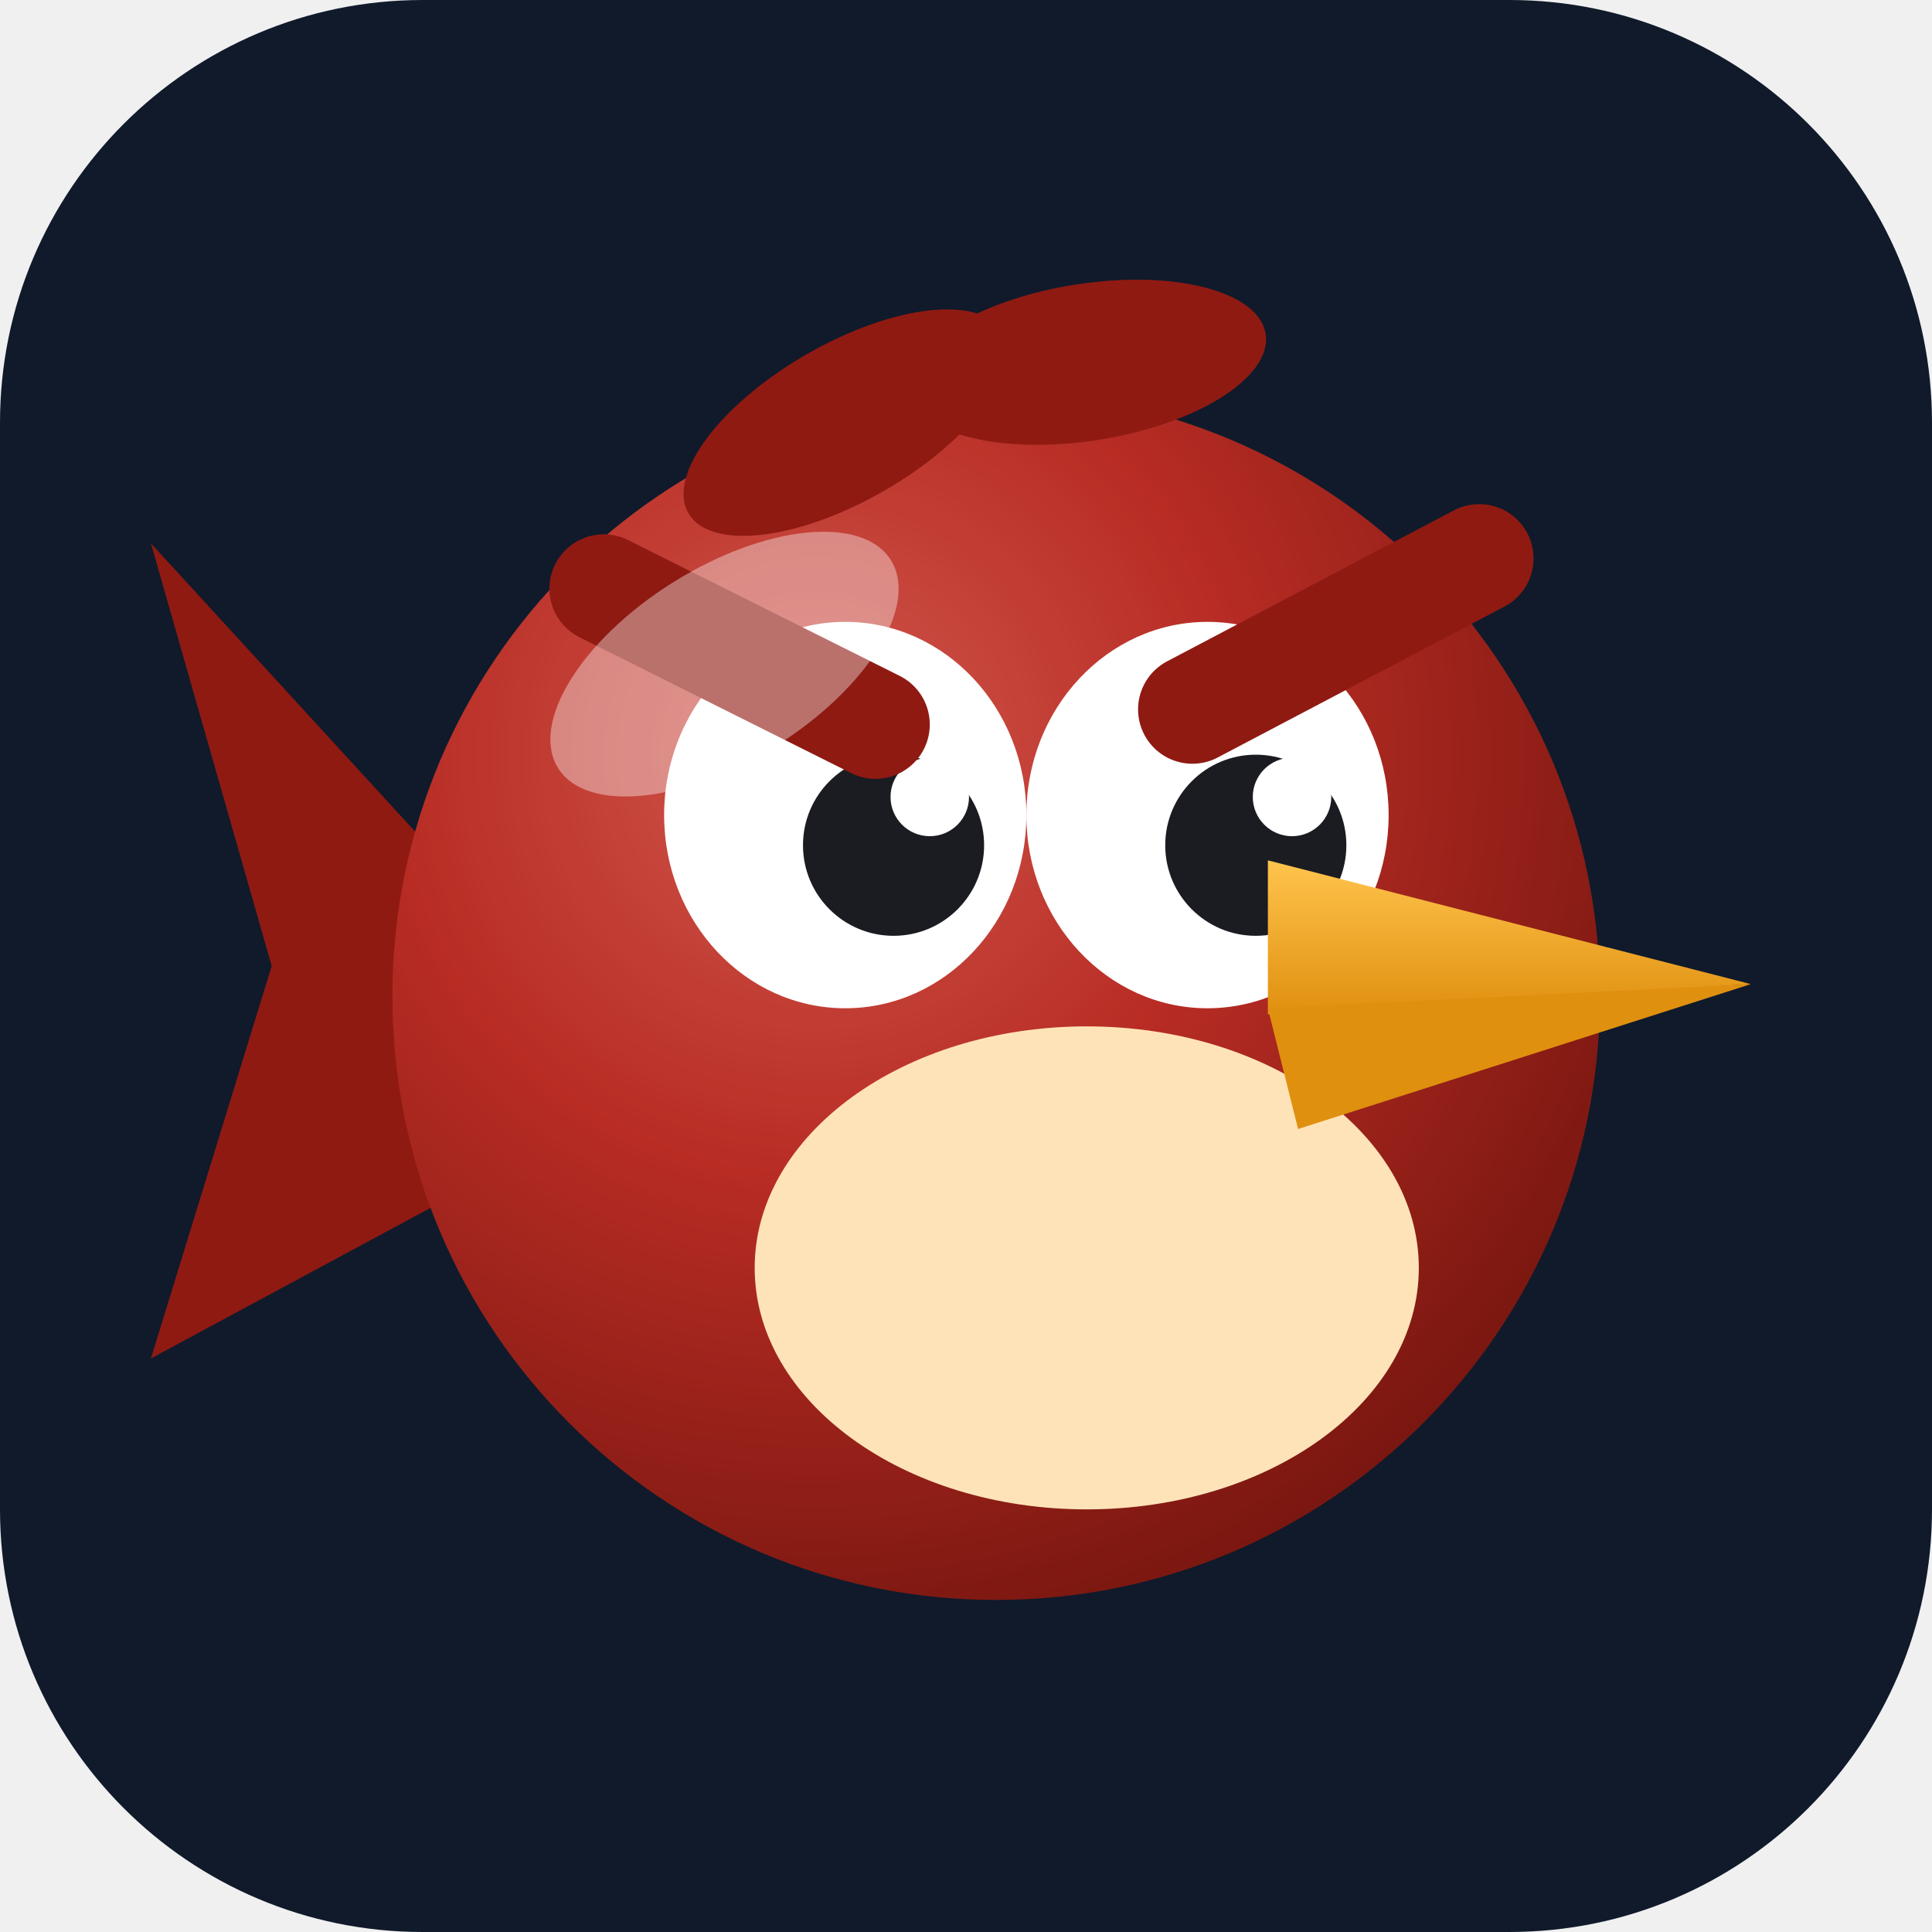
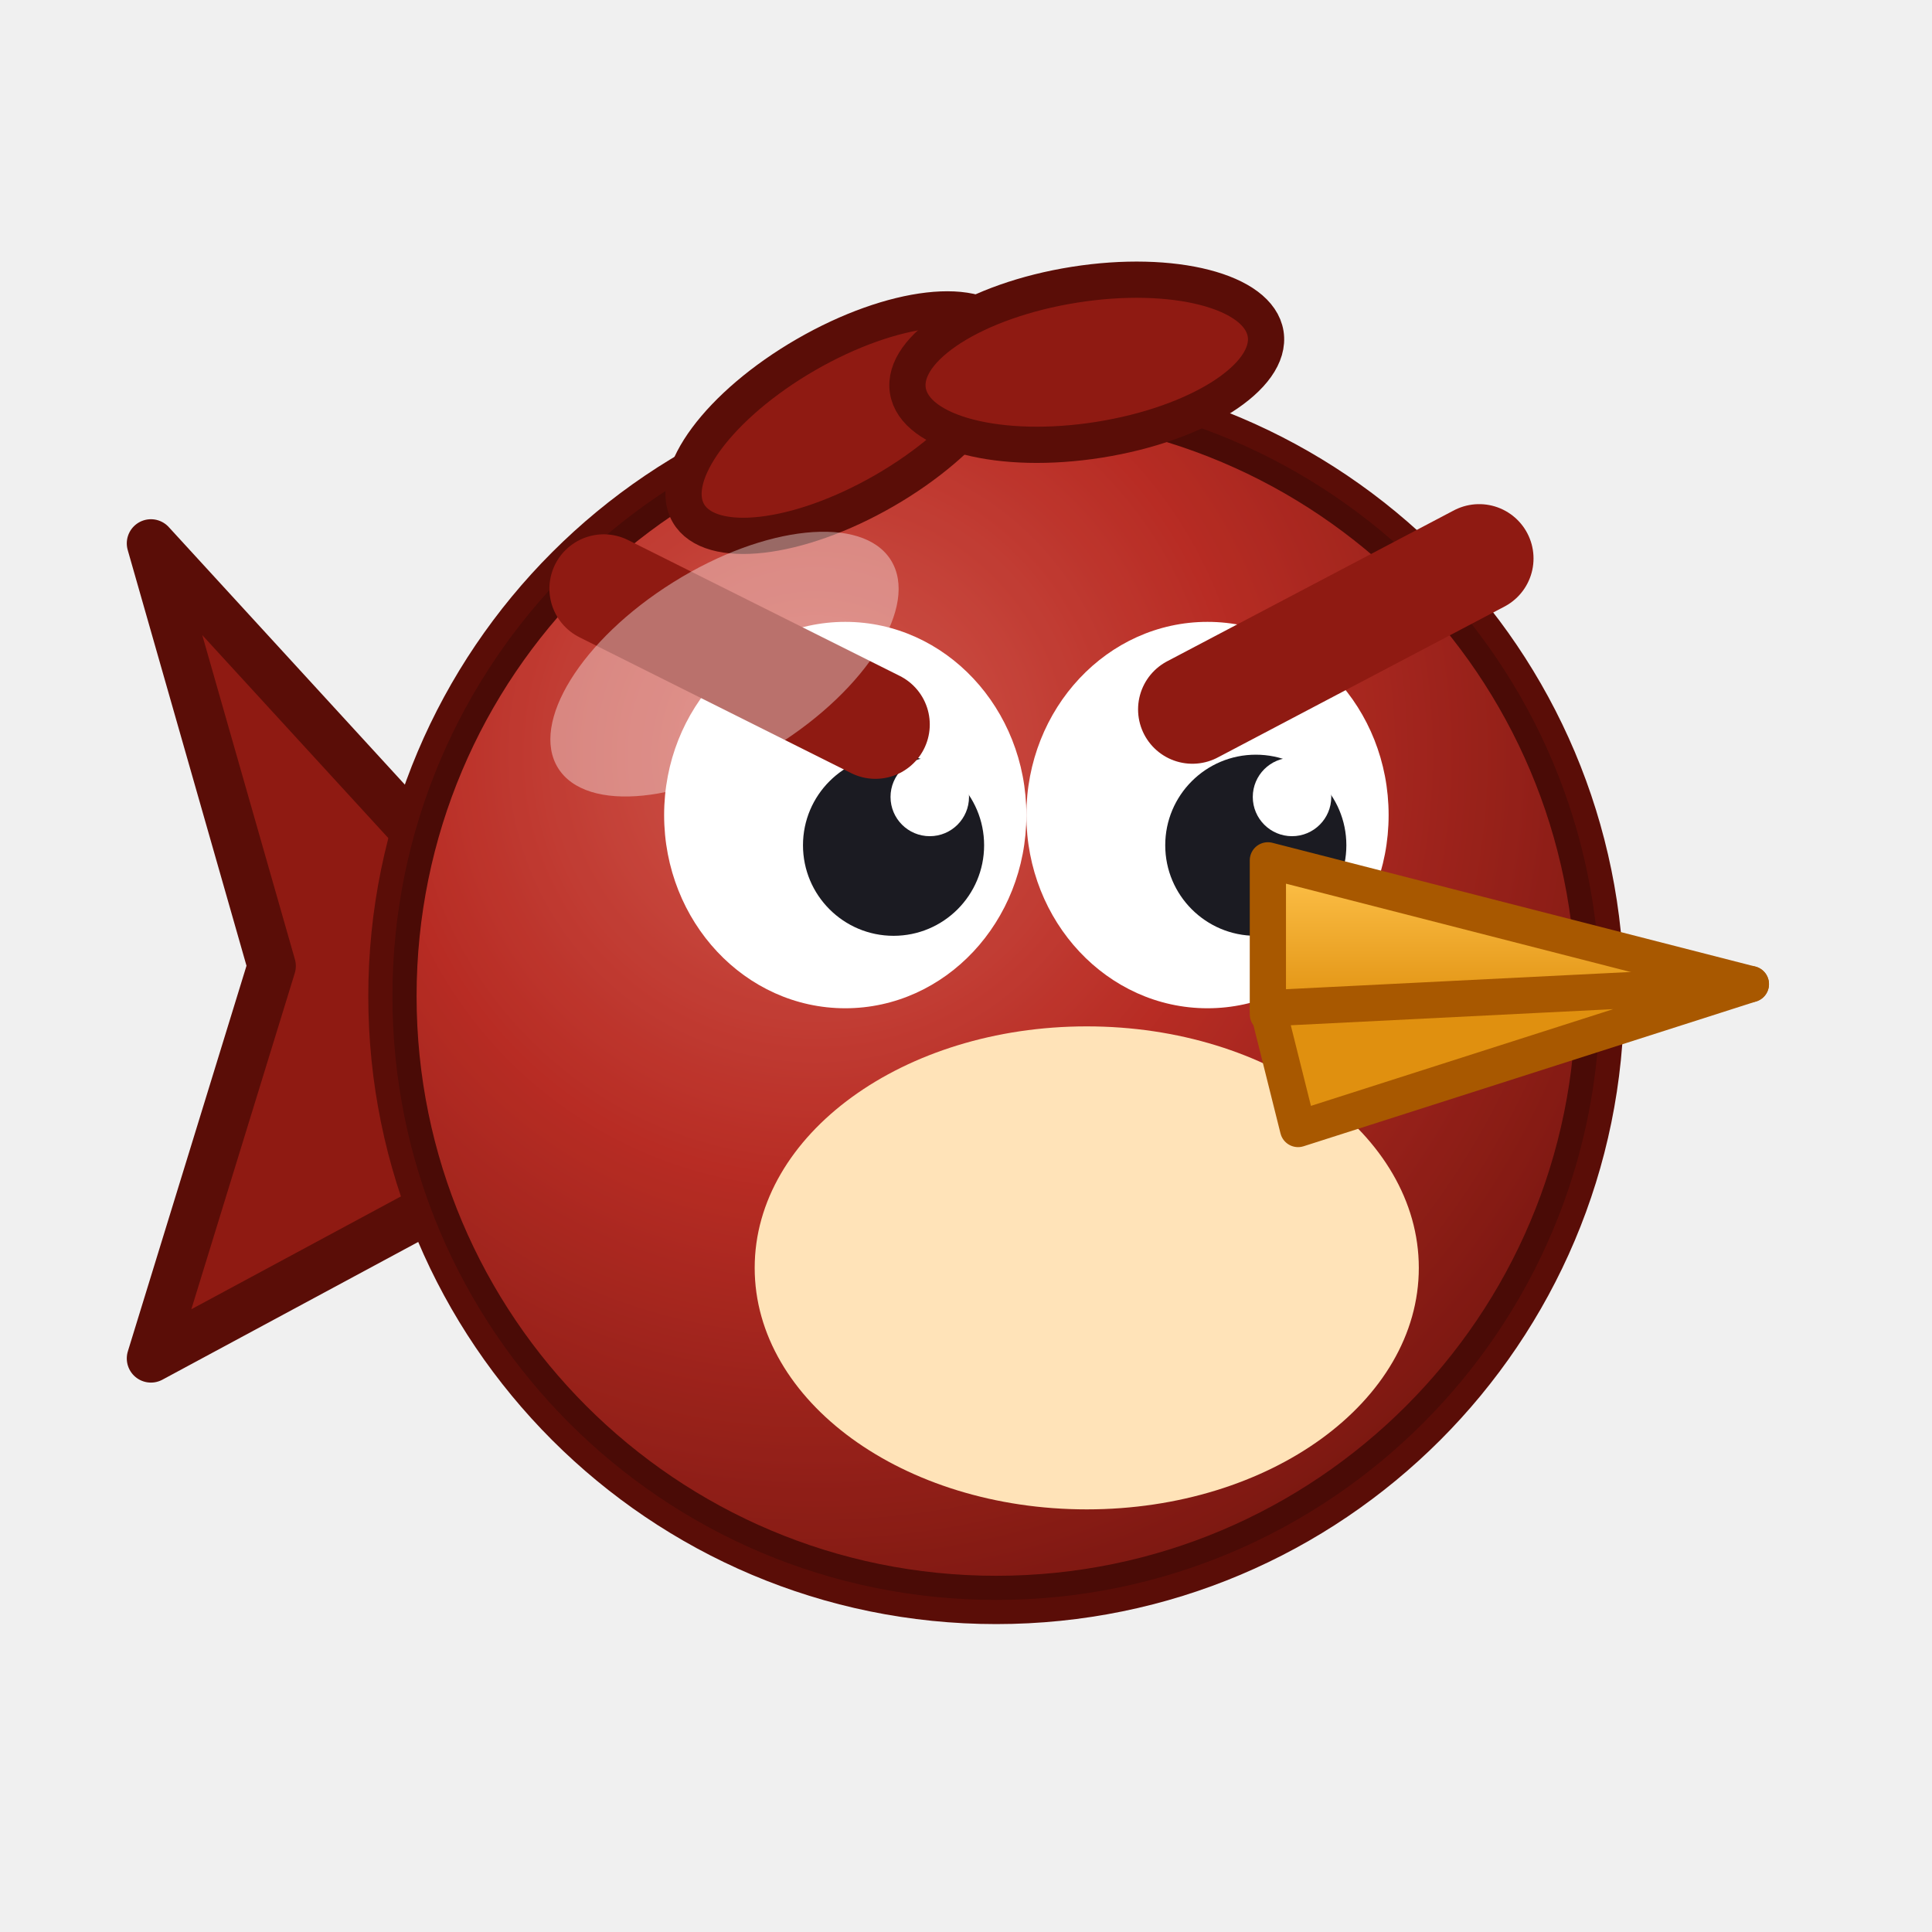
<svg xmlns="http://www.w3.org/2000/svg" viewBox="0 0 64 64" width="64" height="64">
  <defs>
    <radialGradient id="body" cx="35%" cy="30%" r="78%">
      <stop offset="0" stop-color="#ff6b5e" />
      <stop offset=".45" stop-color="#e0362c" />
      <stop offset="1" stop-color="#8f1a12" />
    </radialGradient>
    <linearGradient id="beak" x1="0" y1="0" x2="0" y2="1">
      <stop offset="0" stop-color="#ffc44d" />
      <stop offset="1" stop-color="#e0900f" />
    </linearGradient>
  </defs>
-   <rect width="64" height="64" rx="14" fill="#101a2b" />
-   <path d="M16 30 L5 18 L9 32 L5 45 L18 38 Z" fill="#8f1a12" />
-   <circle cx="33" cy="33" r="20" fill="url(#body)" />
+   <path d="M16 30 L5 18 L9 32 L5 45 L18 38 Z" fill="#8f1a12" stroke="#5a0d07" stroke-width="1.6" stroke-linejoin="round" />
+   <circle cx="33" cy="33" r="20" fill="url(#body)" stroke="#5a0d07" stroke-width="1.6" />
  <path d="M33 13a20 20 0 0 1 0 40 20 20 0 0 1 0-40z" fill="#000" opacity=".18" />
  <ellipse cx="36" cy="42" rx="11" ry="8" fill="#ffe3b8" />
-   <ellipse cx="28" cy="14" rx="6" ry="2.6" fill="#8f1a12" transform="rotate(-30 28 14)" />
-   <ellipse cx="36" cy="12" rx="6" ry="2.6" fill="#8f1a12" transform="rotate(-9 36 12)" />
+   <ellipse cx="28" cy="14" rx="6" ry="2.6" fill="#8f1a12" stroke="#5a0d07" stroke-width="1.2" transform="rotate(-30 28 14)" />
+   <ellipse cx="36" cy="12" rx="6" ry="2.6" fill="#8f1a12" stroke="#5a0d07" stroke-width="1.2" transform="rotate(-9 36 12)" />
  <ellipse cx="28" cy="27" rx="6" ry="6.4" fill="#fff" />
  <ellipse cx="40" cy="27" rx="6" ry="6.4" fill="#fff" />
  <circle cx="29.6" cy="28" r="3" fill="#1b1b22" />
  <circle cx="41.6" cy="28" r="3" fill="#1b1b22" />
  <circle cx="30.8" cy="26.4" r="1.3" fill="#fff" />
  <circle cx="42.8" cy="26.4" r="1.3" fill="#fff" />
  <path d="M20 19.5 L29 24 M49 18.5 L39.5 23.5" stroke="#8f1a12" stroke-width="3.6" stroke-linecap="round" fill="none" />
-   <path d="M42 28.5 L58 32.6 L42 33.6 Z" fill="url(#beak)" />
-   <path d="M42 33.4 L58 32.6 L43 37.4 Z" fill="#e0900f" />
+   <path d="M42 28.5 L58 32.6 L42 33.6 Z" fill="url(#beak)" stroke="#a85800" stroke-width="1.2" stroke-linejoin="round" />
+   <path d="M42 33.4 L58 32.6 L43 37.4 Z" fill="#e0900f" stroke="#a85800" stroke-width="1.2" stroke-linejoin="round" />
  <ellipse cx="24" cy="22" rx="6.5" ry="3.2" fill="#fff" opacity=".38" transform="rotate(-32 24 22)" />
</svg>
